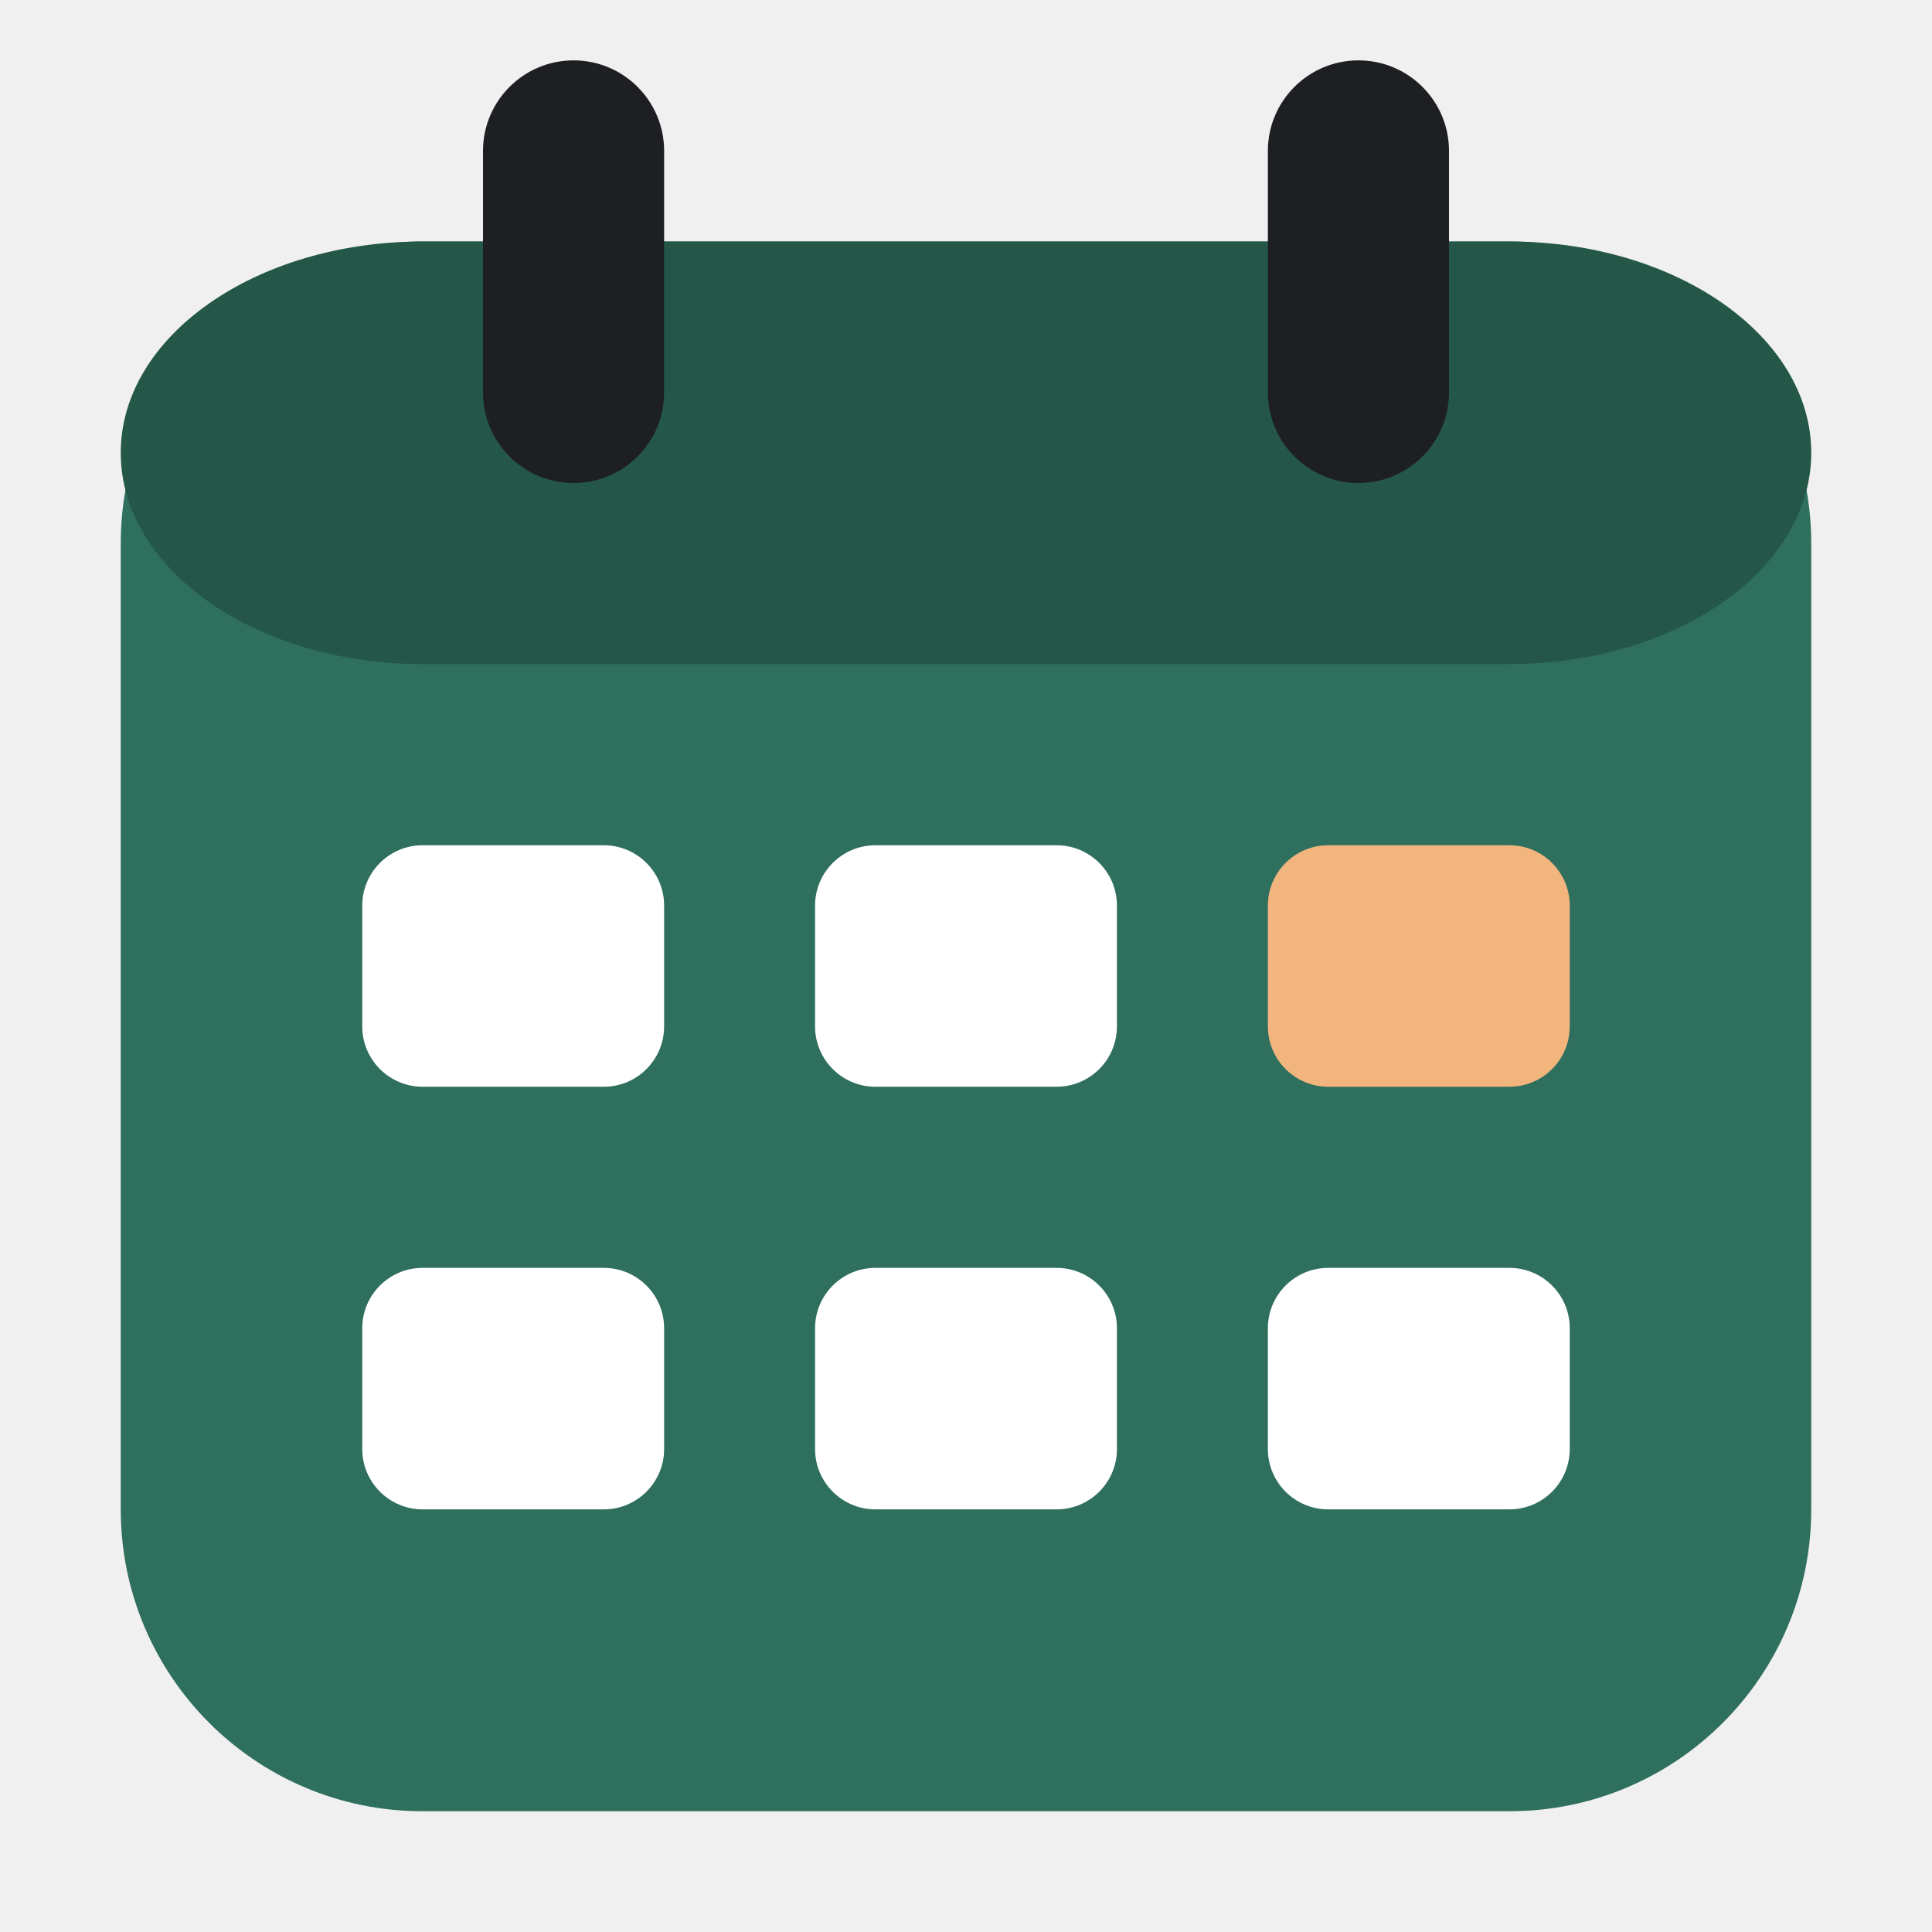
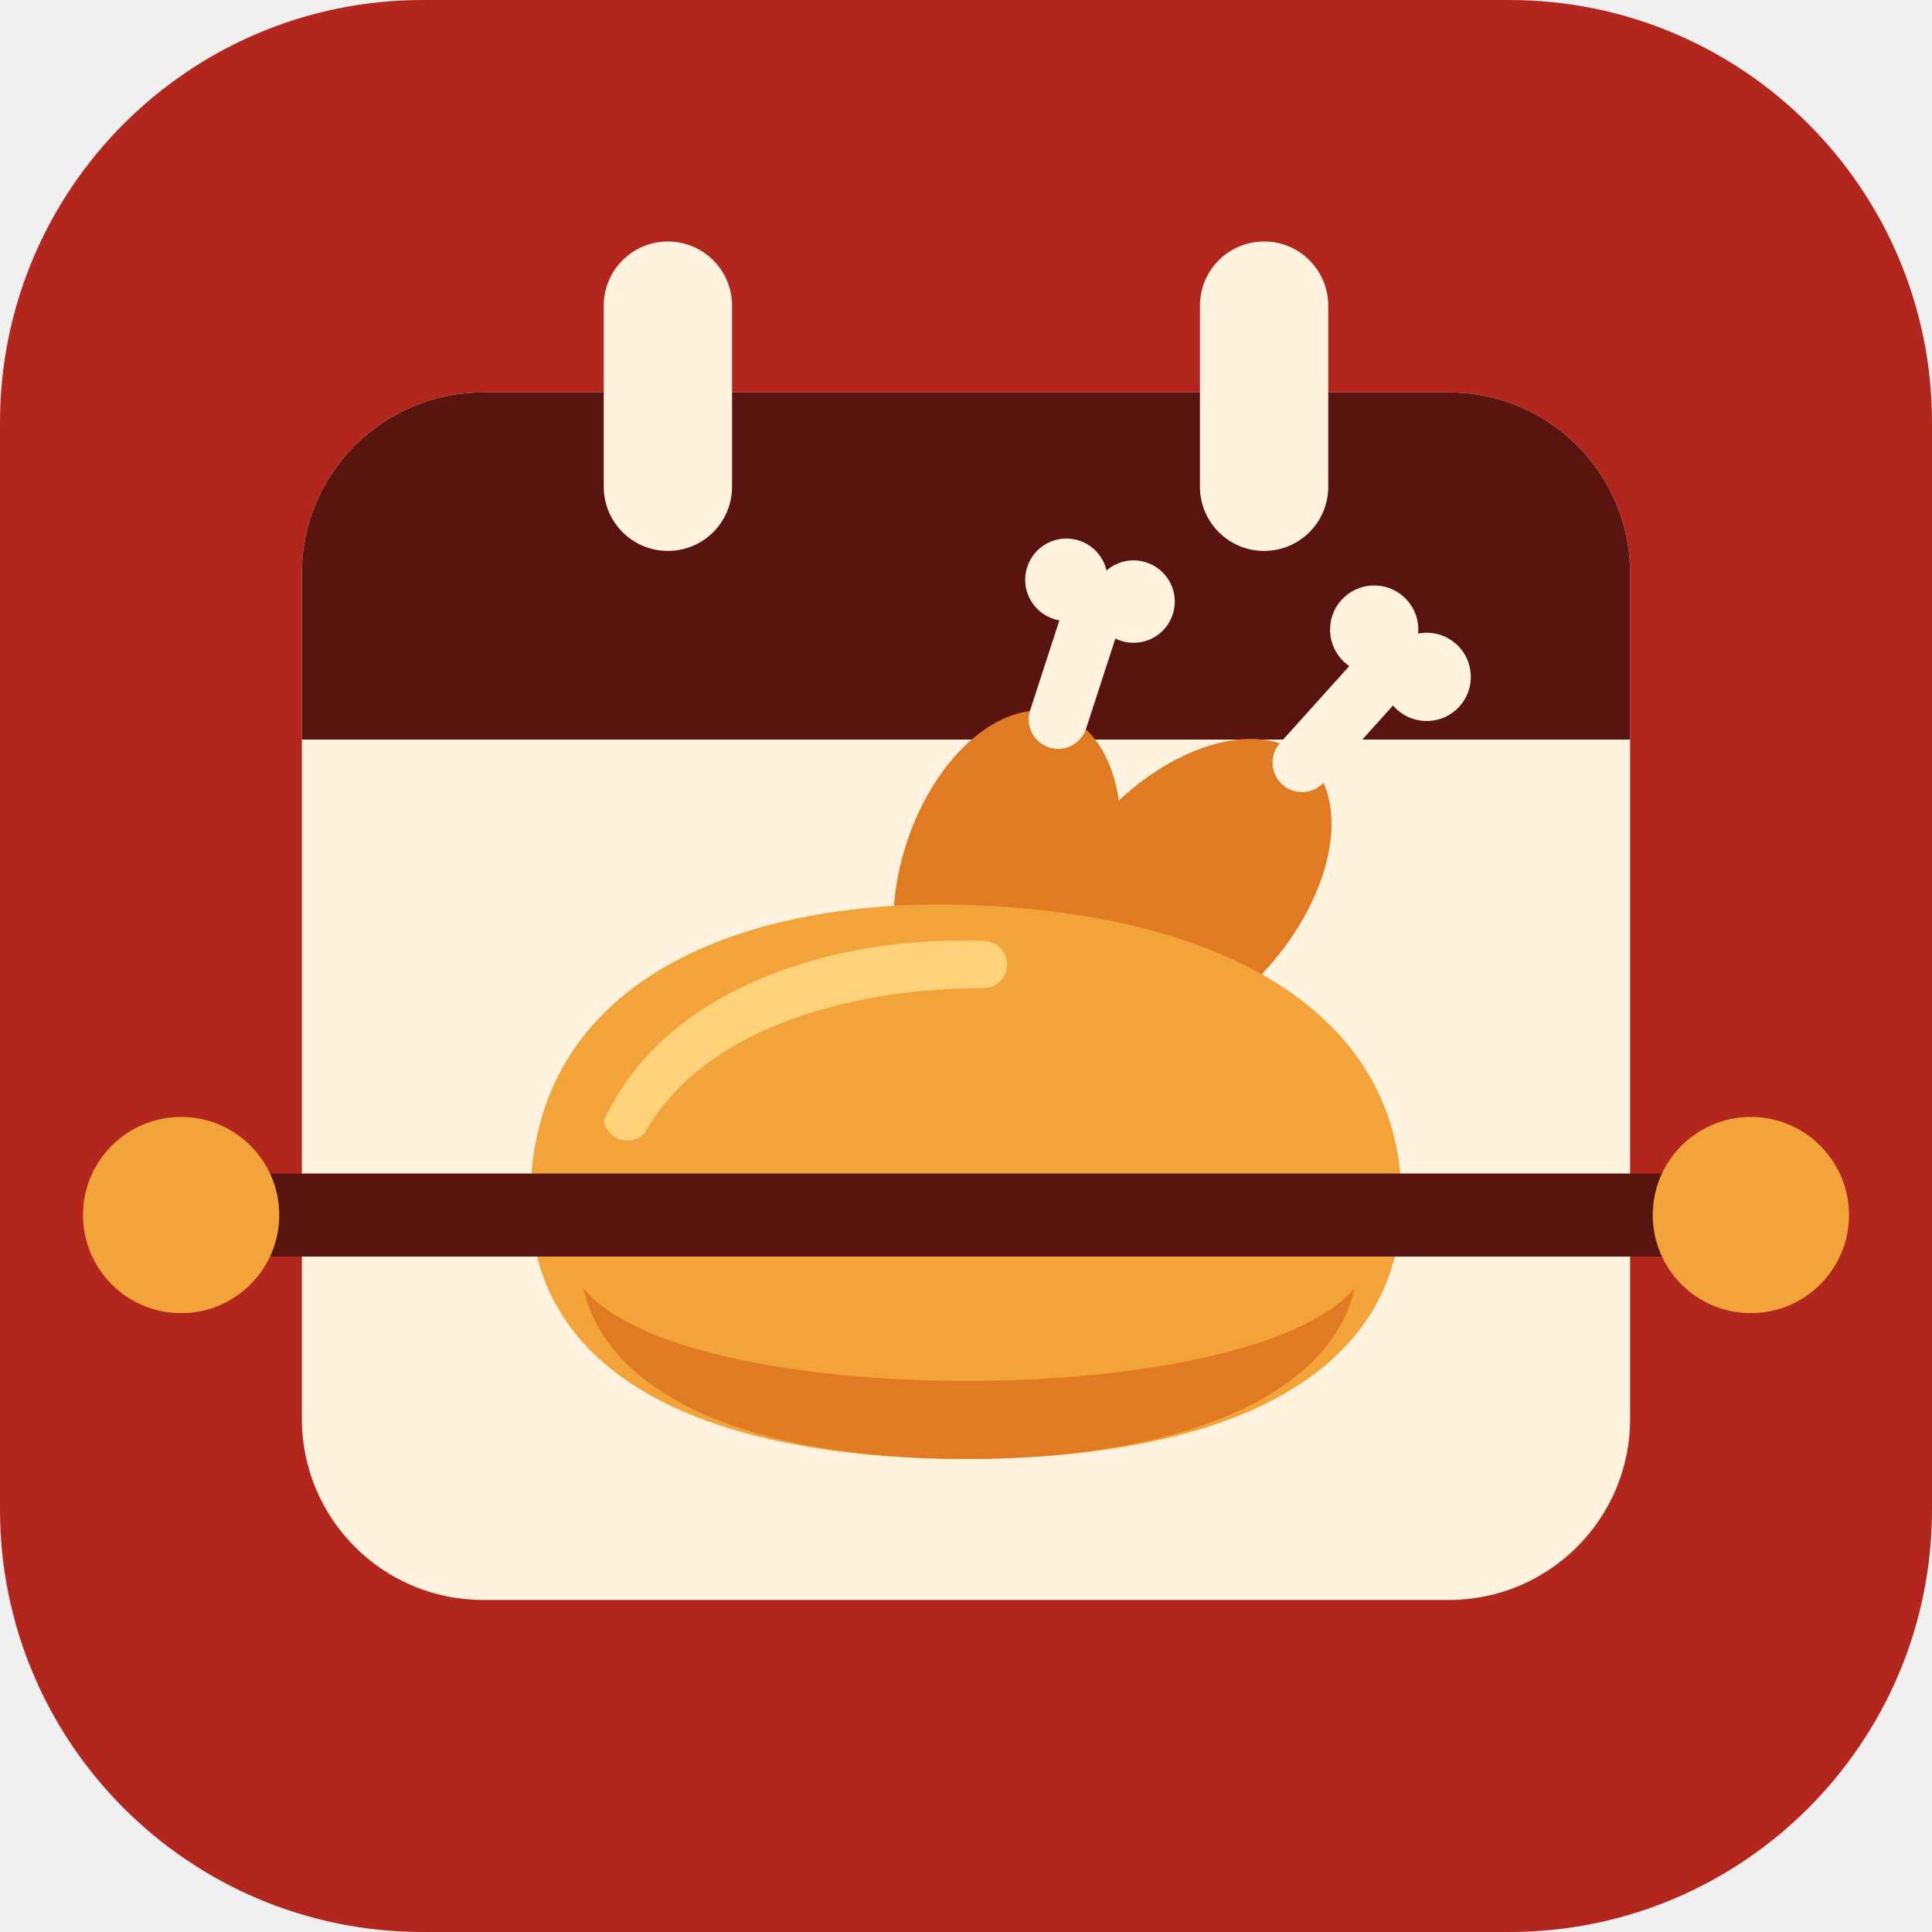
- <svg xmlns="http://www.w3.org/2000/svg" viewBox="0 0 64 64">
-   <rect x="4" y="8" width="56" height="52" rx="10" fill="#2f6f5e" />
-   <rect x="4" y="8" width="56" height="14" rx="10" fill="#245748" />
-   <rect x="16" y="2" width="6" height="14" rx="3" fill="#1d1f23" />
-   <rect x="42" y="2" width="6" height="14" rx="3" fill="#1d1f23" />
-   <g fill="#fff">
-     <rect x="12" y="28" width="10" height="8" rx="2" />
-     <rect x="27" y="28" width="10" height="8" rx="2" />
-     <rect x="42" y="28" width="10" height="8" rx="2" fill="#f2b57d" />
-     <rect x="12" y="42" width="10" height="8" rx="2" />
-     <rect x="27" y="42" width="10" height="8" rx="2" />
-     <rect x="42" y="42" width="10" height="8" rx="2" />
+ <svg xmlns="http://www.w3.org/2000/svg" viewBox="0 0 512 512">
+   <rect id="tile" width="512" height="512" rx="112" fill="#b3261e" />
+   <rect id="page" x="80" y="104" width="352" height="320" rx="48" fill="#fff3df" />
+   <path id="header" d="M80 152a48 48 0 0 1 48-48h256a48 48 0 0 1 48 48v44H80Z" fill="#5a1410" />
+   <g id="rings" fill="#fff3df">
+     <rect x="160" y="64" width="34" height="82" rx="17" />
+     <rect x="318" y="64" width="34" height="82" rx="17" />
+   </g>
+   <g id="chicken" transform="translate(256 318) scale(.78) translate(-256 -300)">
+     <g transform="rotate(-48 330 196)">
+       <ellipse cx="330" cy="196" rx="62" ry="38" fill="#e07b24" />
+       <g fill="#fff3df">
+         <rect x="380" y="186" width="56" height="20" rx="10" />
+         <circle cx="440" cy="184" r="15" />
+         <circle cx="440" cy="208" r="15" />
+       </g>
+     </g>
+     <g transform="rotate(-72 270 190)">
+       <ellipse cx="270" cy="190" rx="58" ry="36" fill="#e07b24" />
+       <g fill="#fff3df">
+         <rect x="316" y="180" width="52" height="20" rx="10" />
+         <circle cx="372" cy="178" r="14" />
+         <circle cx="372" cy="202" r="14" />
+       </g>
+     </g>
+     <path d="M108 300C108 222 186 196 262 200C346 204 404 238 404 300C404 360 344 388 256 388C168 388 108 360 108 300Z" fill="#f2a33a" />
+     <path d="M133 273C154 227 213 210 262 212A8 8 0 0 1 262 228C220 228 168 240 147 277A8 8 0 0 1 133 273Z" fill="#ffd27a" />
+     <path d="M126 330C160 372 352 372 388 330C380 366 330 388 256 388C182 388 134 366 126 330Z" fill="#e07b24" />
+   </g>
+   <g id="spit">
+     <rect x="40" y="311" width="432" height="22" rx="11" fill="#5a1410" />
+     <circle cx="48" cy="322" r="26" fill="#f2a33a" />
+     <circle cx="464" cy="322" r="26" fill="#f2a33a" />
  </g>
</svg>
